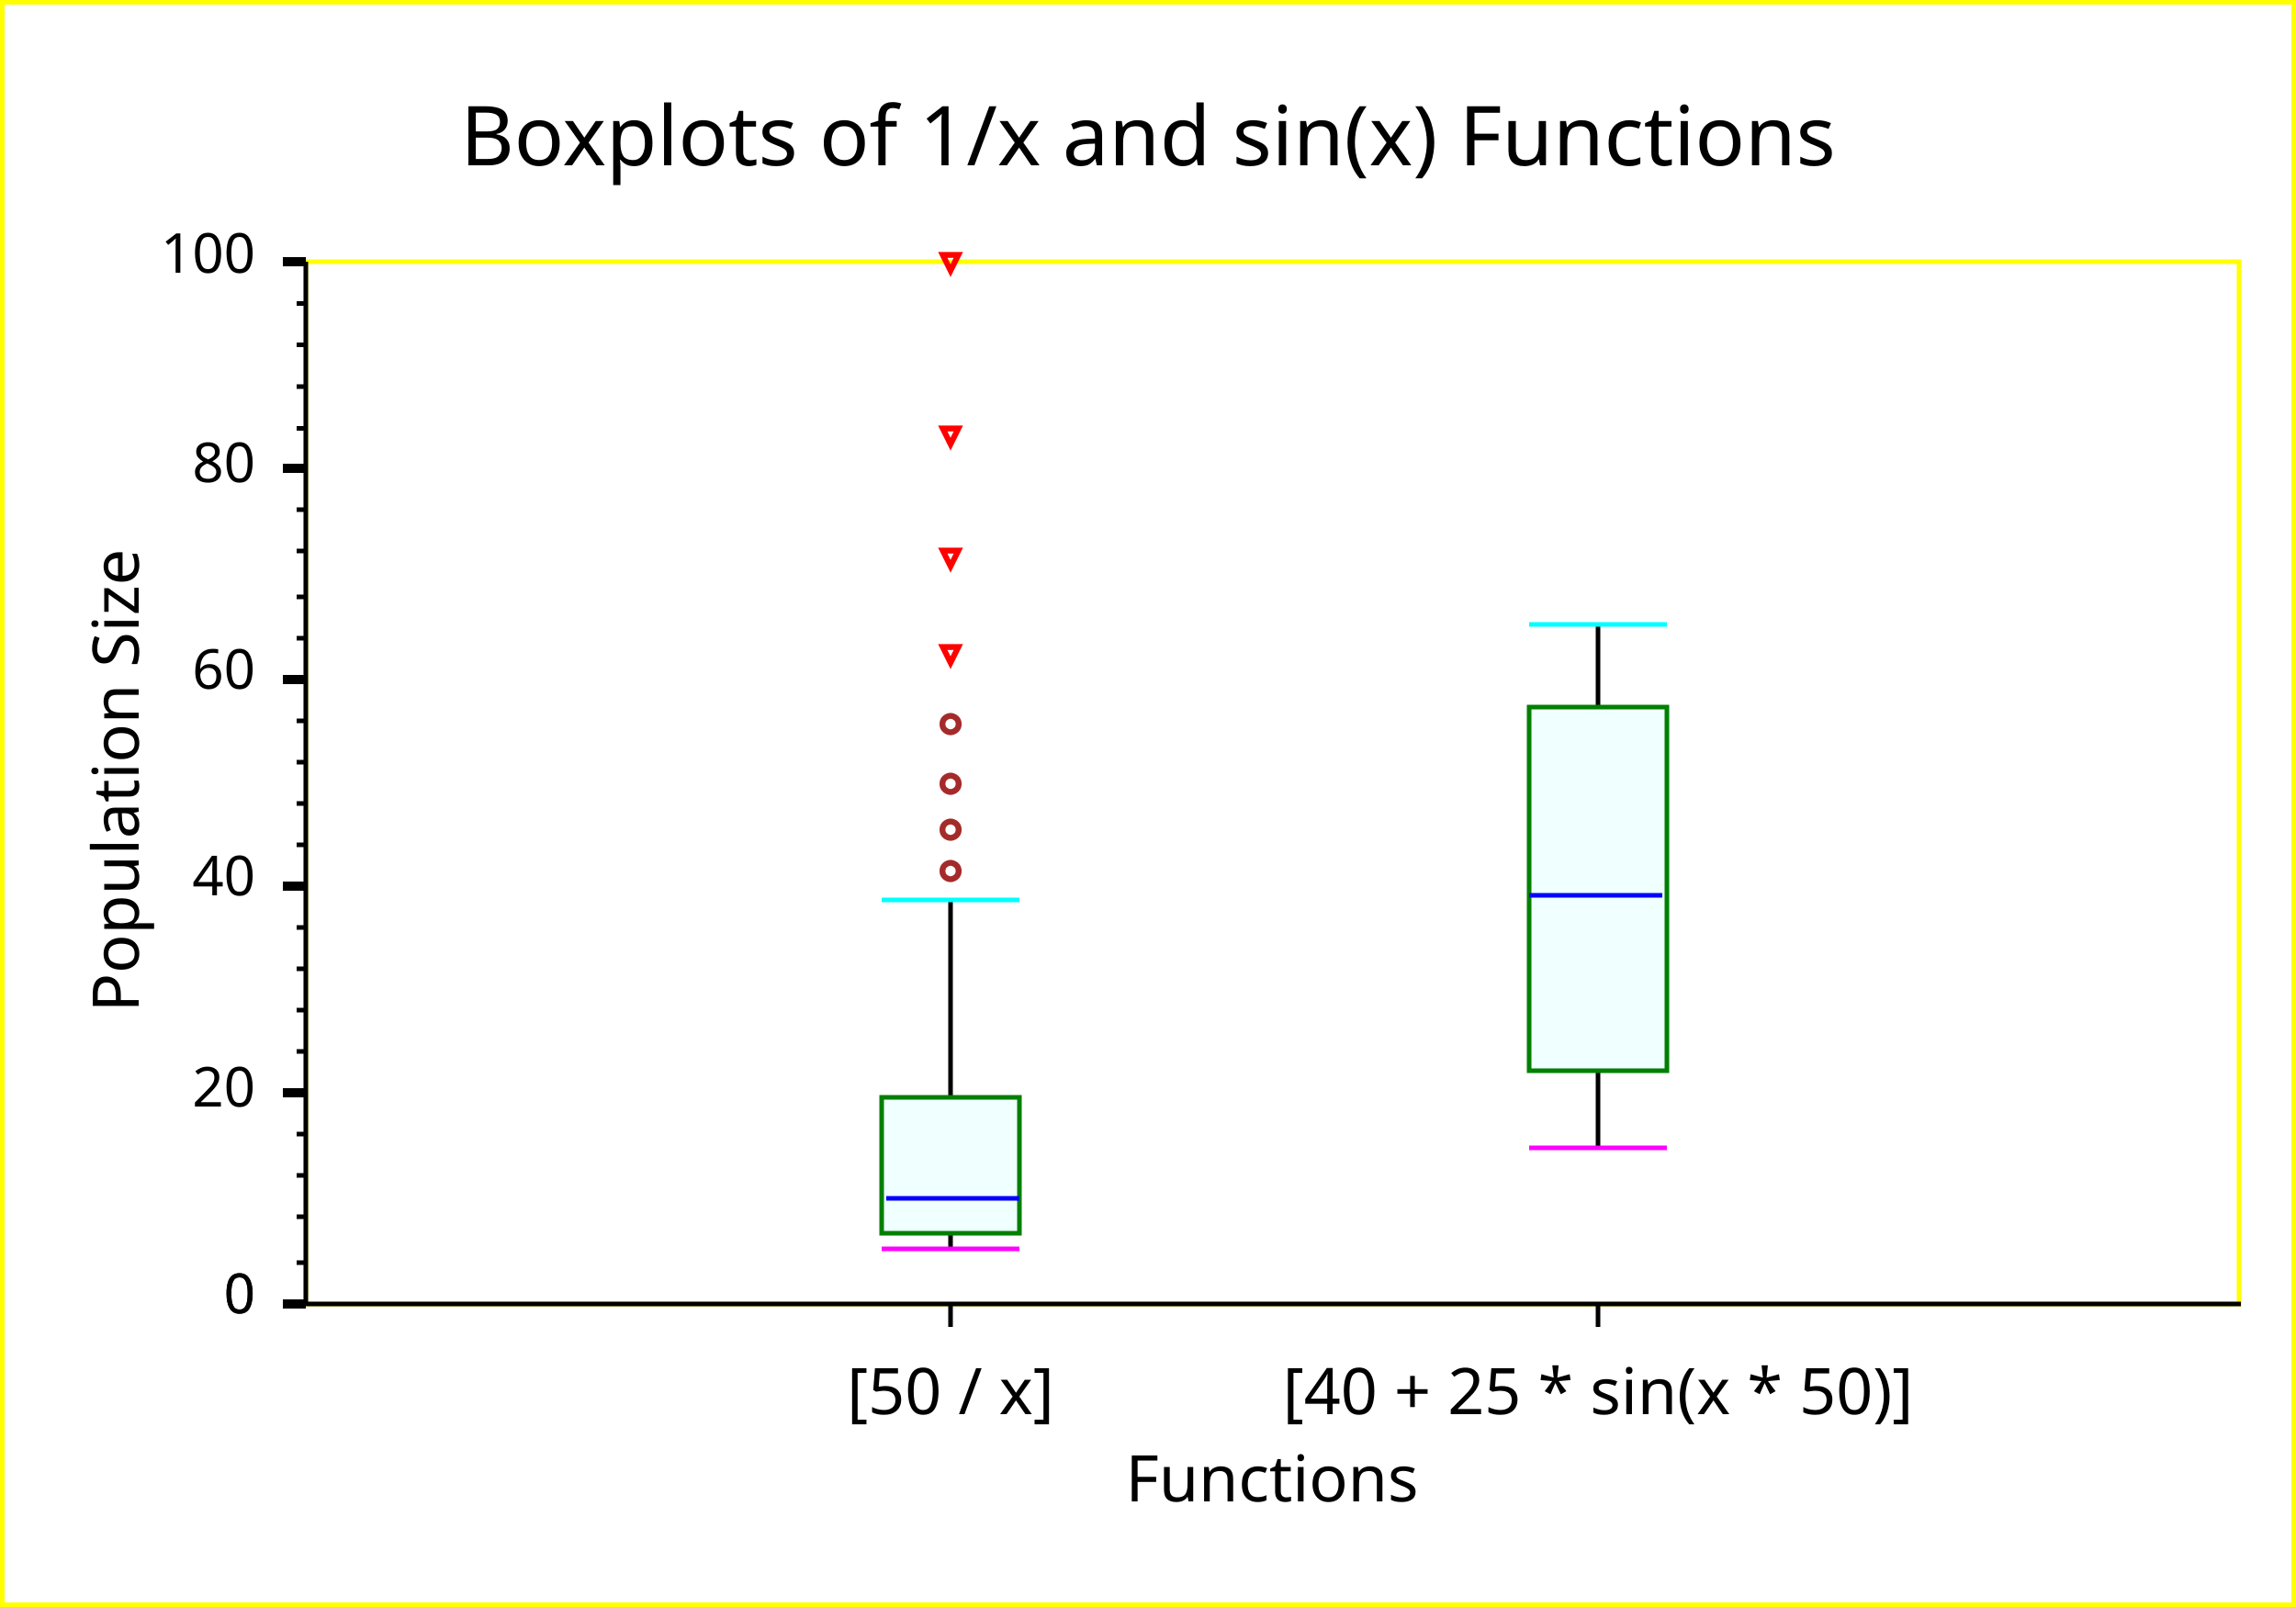
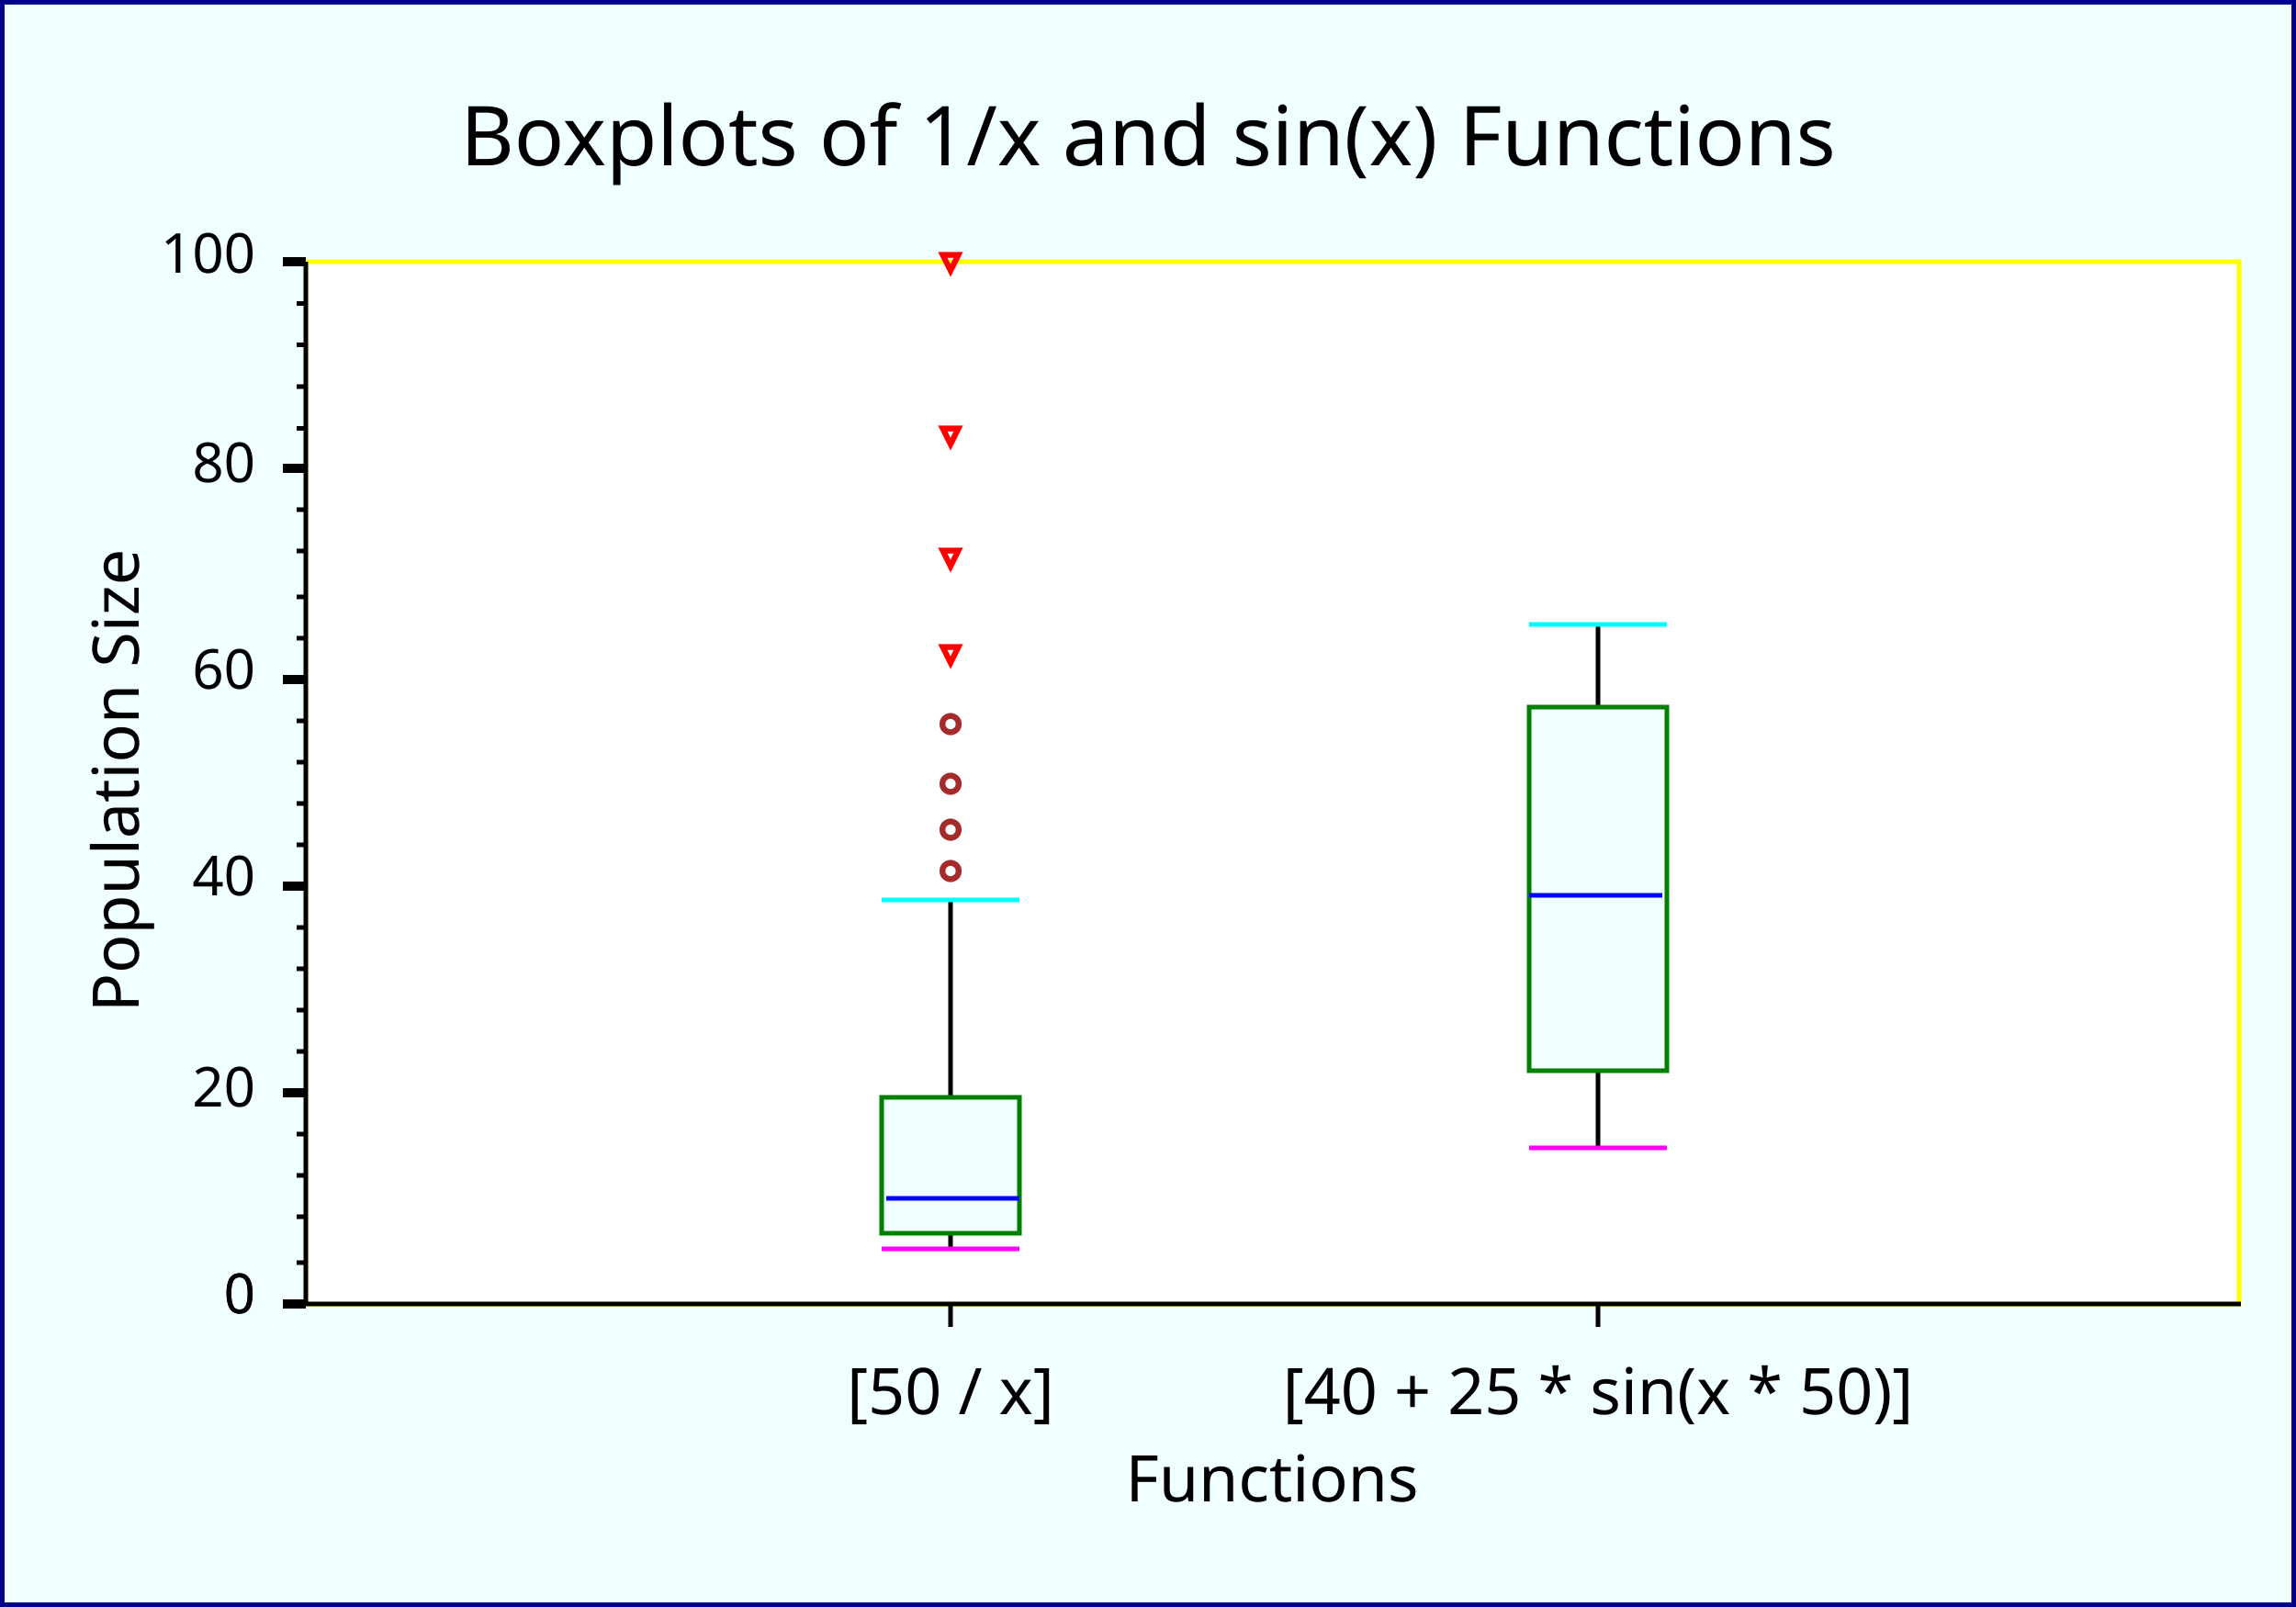
<svg xmlns="http://www.w3.org/2000/svg" width="500" height="350" version="1.1">
  <clipPath id="plot_window">
    <rect x="61.6" y="52" width="426" height="232" />
  </clipPath>
-   <g id="imageBackground" stroke="rgb(255,255,0)" fill="rgb(255,255,255)" stroke-width="2">
+   <g id="imageBackground" stroke="rgb(0,0,139)" fill="rgb(240,255,255)" stroke-width="2">
    <rect x="0" y="0" width="500" height="350" />
  </g>
  <g id="plotBackground" stroke="rgb(255,255,0)" fill="rgb(255,255,255)" stroke-width="1">
    <rect x="66.6" y="57" width="421" height="227" />
  </g>
  <g id="X-axis" stroke="rgb(0,0,0)" stroke-width="1">
    <line x1="66.6" y1="284" x2="488" y2="284" />
  </g>
  <g id="Y-axis" stroke="rgb(0,0,0)" stroke-width="1">
    <line x1="66.6" y1="284" x2="66.6" y2="57" />
  </g>
  <g id="xMajorTicks" stroke="rgb(0,0,0)" stroke-width="1">
    <path d="M207,284 L207,289 M348,284 L348,289 " fill="none" />
  </g>
  <g id="yMajorTicks" stroke="rgb(0,0,0)" stroke-width="2">
    <path d="M61.6,284 L66.6,284 M61.6,238 L66.6,238 M61.6,193 L66.6,193 M61.6,148 L66.6,148 M61.6,102 L66.6,102 M61.6,57 L66.6,57 M61.6,284 L66.6,284 " fill="none" />
  </g>
  <g id="yMinorTicks" stroke="rgb(0,0,0)" stroke-width="1">
    <path d="M64.6,275 L66.6,275 M64.6,265 L66.6,265 M64.6,256 L66.6,256 M64.6,247 L66.6,247 M64.6,229 L66.6,229 M64.6,220 L66.6,220 M64.6,211 L66.6,211 M64.6,202 L66.6,202 M64.6,184 L66.6,184 M64.6,175 L66.6,175 M64.6,166 L66.6,166 M64.6,157 L66.6,157 M64.6,139 L66.6,139 M64.6,130 L66.6,130 M64.6,120 L66.6,120 M64.6,111 L66.6,111 M64.6,93.3 L66.6,93.3 M64.6,84.2 L66.6,84.2 M64.6,75.1 L66.6,75.1 M64.6,66.1 L66.6,66.1 M64.6,284 L66.6,284 " fill="none" />
  </g>
  <g id="YGrid" stroke="rgb(200,220,255)" stroke-width="1" />
  <g id="yMinorGrid" stroke="rgb(200,220,255)" stroke-width="0.5" />
  <g id="valueLabels" fill="rgb(0,0,0)">
    <text x="207" y="308" text-anchor="middle" font-size="14" font-family="Lucida Sans Unicode">[50 / x]</text>
    <text x="348" y="308" text-anchor="middle" font-size="14" font-family="Lucida Sans Unicode">[40 + 25 * sin(x * 50)]</text>
    <text x="55.6" y="286" text-anchor="end" font-size="12" font-family="Lucida Sans Unicode">0</text>
    <text x="55.6" y="241" text-anchor="end" font-size="12" font-family="Lucida Sans Unicode">20</text>
    <text x="55.6" y="195" text-anchor="end" font-size="12" font-family="Lucida Sans Unicode">40</text>
    <text x="55.6" y="150" text-anchor="end" font-size="12" font-family="Lucida Sans Unicode">60</text>
    <text x="55.6" y="105" text-anchor="end" font-size="12" font-family="Lucida Sans Unicode">80</text>
    <text x="55.6" y="59.4" text-anchor="end" font-size="12" font-family="Lucida Sans Unicode">100</text>
    <text x="55.6" y="286" text-anchor="end" font-size="12" font-family="Lucida Sans Unicode">0</text>
  </g>
  <g id="yLabel" fill="rgb(0,0,0)">
    <text x="30.2" y="170" text-anchor="middle" transform="rotate(-90 30.2 170 )" font-size="14" font-family="Lucida Sans Unicode">Population Size</text>
  </g>
  <g id="xLabel" fill="rgb(0,0,0)">
    <text x="277" y="327" text-anchor="middle" font-size="14" font-family="Lucida Sans Unicode">Functions</text>
  </g>
  <g id="boxAxis" stroke="rgb(0,0,0)">
    <g clip-path="url(#plot_window)" stroke="rgb(0,0,0)" stroke-width="1">
      <line x1="207" y1="272" x2="207" y2="196" />
    </g>
    <g clip-path="url(#plot_window)" stroke="rgb(0,0,0)" stroke-width="1">
      <line x1="348" y1="250" x2="348" y2="136" />
    </g>
  </g>
  <g id="Median" stroke="rgb(255,0,0)" stroke-width="2">
    <g clip-path="url(#plot_window)" stroke="rgb(0,128,0)" fill="rgb(240,255,255)" stroke-width="1">
      <rect x="192" y="239" width="30" height="29.6" />
    </g>
    <g clip-path="url(#plot_window)" stroke="rgb(0,0,255)" stroke-width="1">
      <line x1="193" y1="261" x2="222" y2="261" />
    </g>
    <g clip-path="url(#plot_window)" stroke="rgb(0,128,0)" fill="rgb(240,255,255)" stroke-width="1">
      <rect x="333" y="154" width="30" height="79.2" />
    </g>
    <g clip-path="url(#plot_window)" stroke="rgb(0,0,255)" stroke-width="1">
      <line x1="333" y1="195" x2="362" y2="195" />
    </g>
  </g>
  <g id="whisker" stroke="rgb(0,0,0)">
    <g clip-path="url(#plot_window)">
      <g stroke="rgb(255,0,255)" fill="rgb(0,0,0)" stroke-width="1">
        <line x1="192" y1="272" x2="222" y2="272" />
      </g>
      <g stroke="rgb(0,255,255)" fill="rgb(0,0,0)" stroke-width="1">
        <line x1="192" y1="196" x2="222" y2="196" />
      </g>
    </g>
    <g clip-path="url(#plot_window)">
      <g stroke="rgb(255,0,255)" fill="rgb(0,0,0)" stroke-width="1">
        <line x1="333" y1="250" x2="363" y2="250" />
      </g>
      <g stroke="rgb(0,255,255)" fill="rgb(0,0,0)" stroke-width="1">
        <line x1="333" y1="136" x2="363" y2="136" />
      </g>
    </g>
  </g>
  <g id="mild_outliers" stroke="rgb(255,192,203)" fill="rgb(0,0,0)">
    <g clip-path="url(#plot_window)" stroke="rgb(165,42,42)">
      <text x="207" y="159" text-anchor="middle" font-size="5" font-family="Lucida Sans Unicode">○</text>
      <text x="207" y="172" text-anchor="middle" font-size="5" font-family="Lucida Sans Unicode">○</text>
      <text x="207" y="182" text-anchor="middle" font-size="5" font-family="Lucida Sans Unicode">○</text>
      <text x="207" y="191" text-anchor="middle" font-size="5" font-family="Lucida Sans Unicode">○</text>
    </g>
  </g>
  <g id="extreme_outliers" stroke="rgb(128,0,128)" fill="rgb(255,255,255)">
    <g clip-path="url(#plot_window)" stroke="rgb(255,0,0)">
      <text x="207" y="58.6" text-anchor="middle" font-size="5" font-family="Lucida Sans Unicode">▽</text>
      <text x="207" y="96.4" text-anchor="middle" font-size="5" font-family="Lucida Sans Unicode">▽</text>
      <text x="207" y="123" text-anchor="middle" font-size="5" font-family="Lucida Sans Unicode">▽</text>
      <text x="207" y="144" text-anchor="middle" font-size="5" font-family="Lucida Sans Unicode">▽</text>
    </g>
  </g>
  <g id="title" fill="rgb(0,0,0)">
    <text x="250" y="36" text-anchor="middle" font-size="18" font-family="Lucida Sans Unicode">Boxplots of 1/x and sin(x) Functions</text>
  </g>
</svg>
